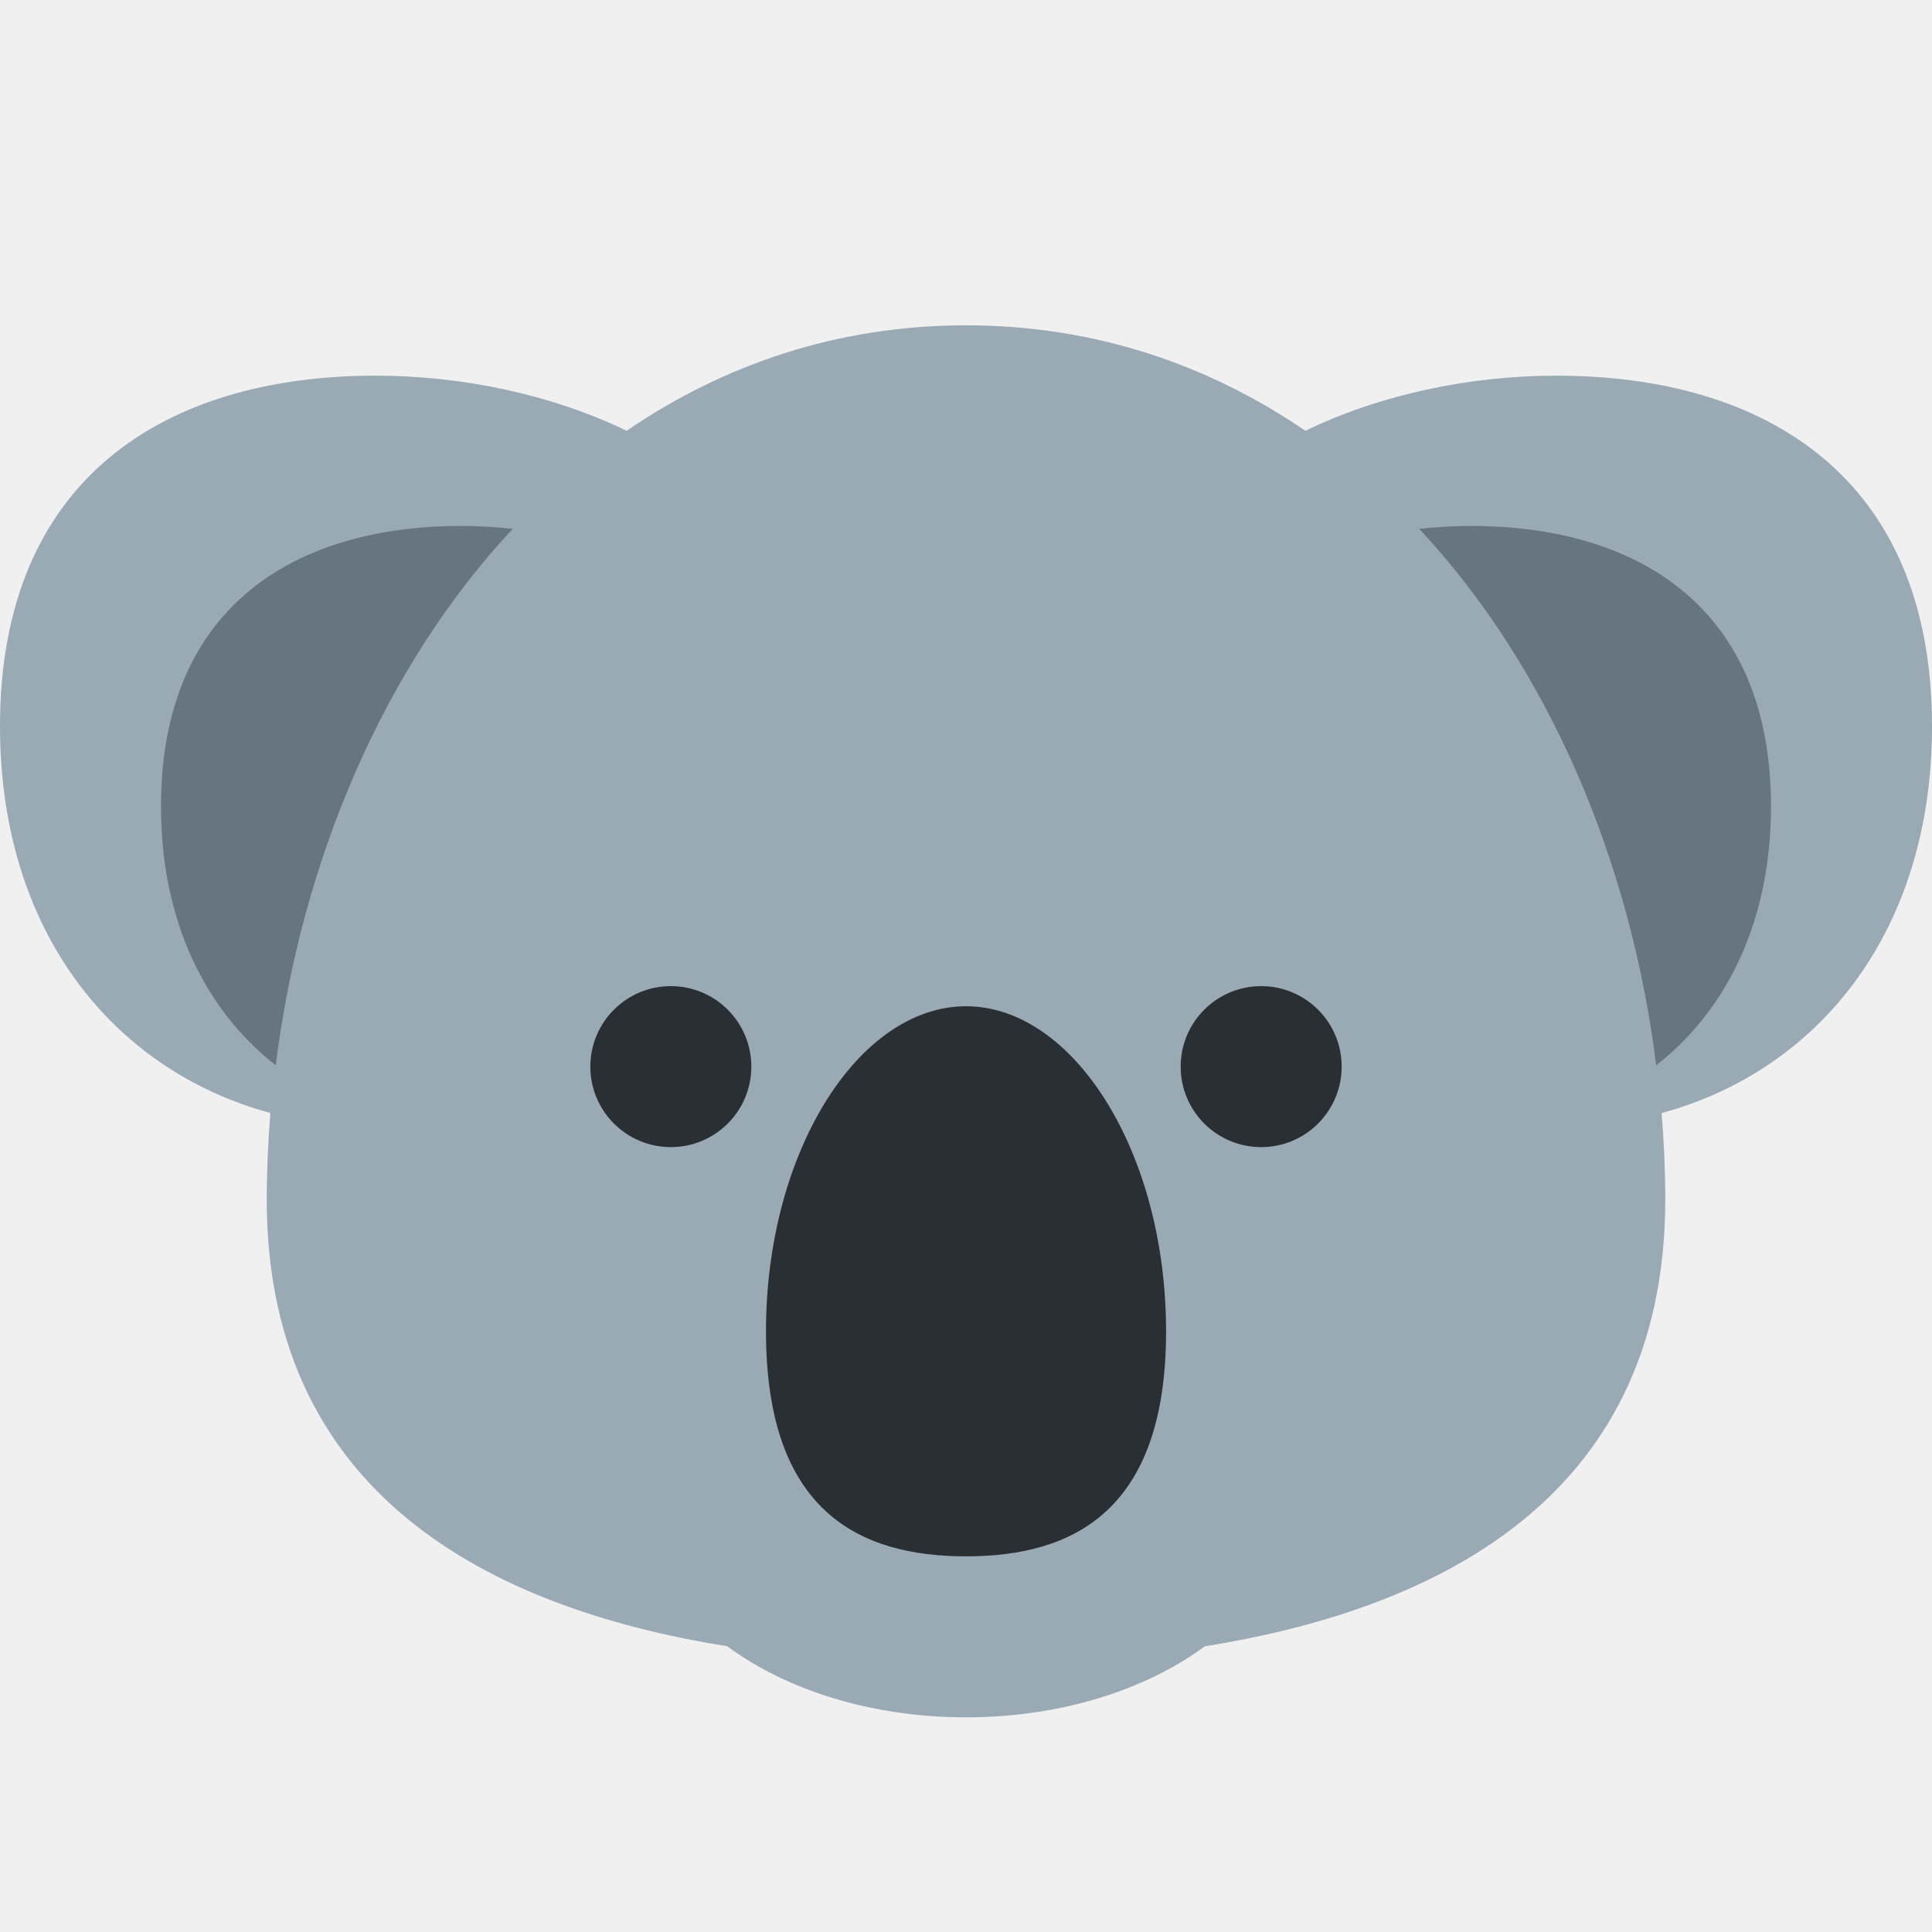
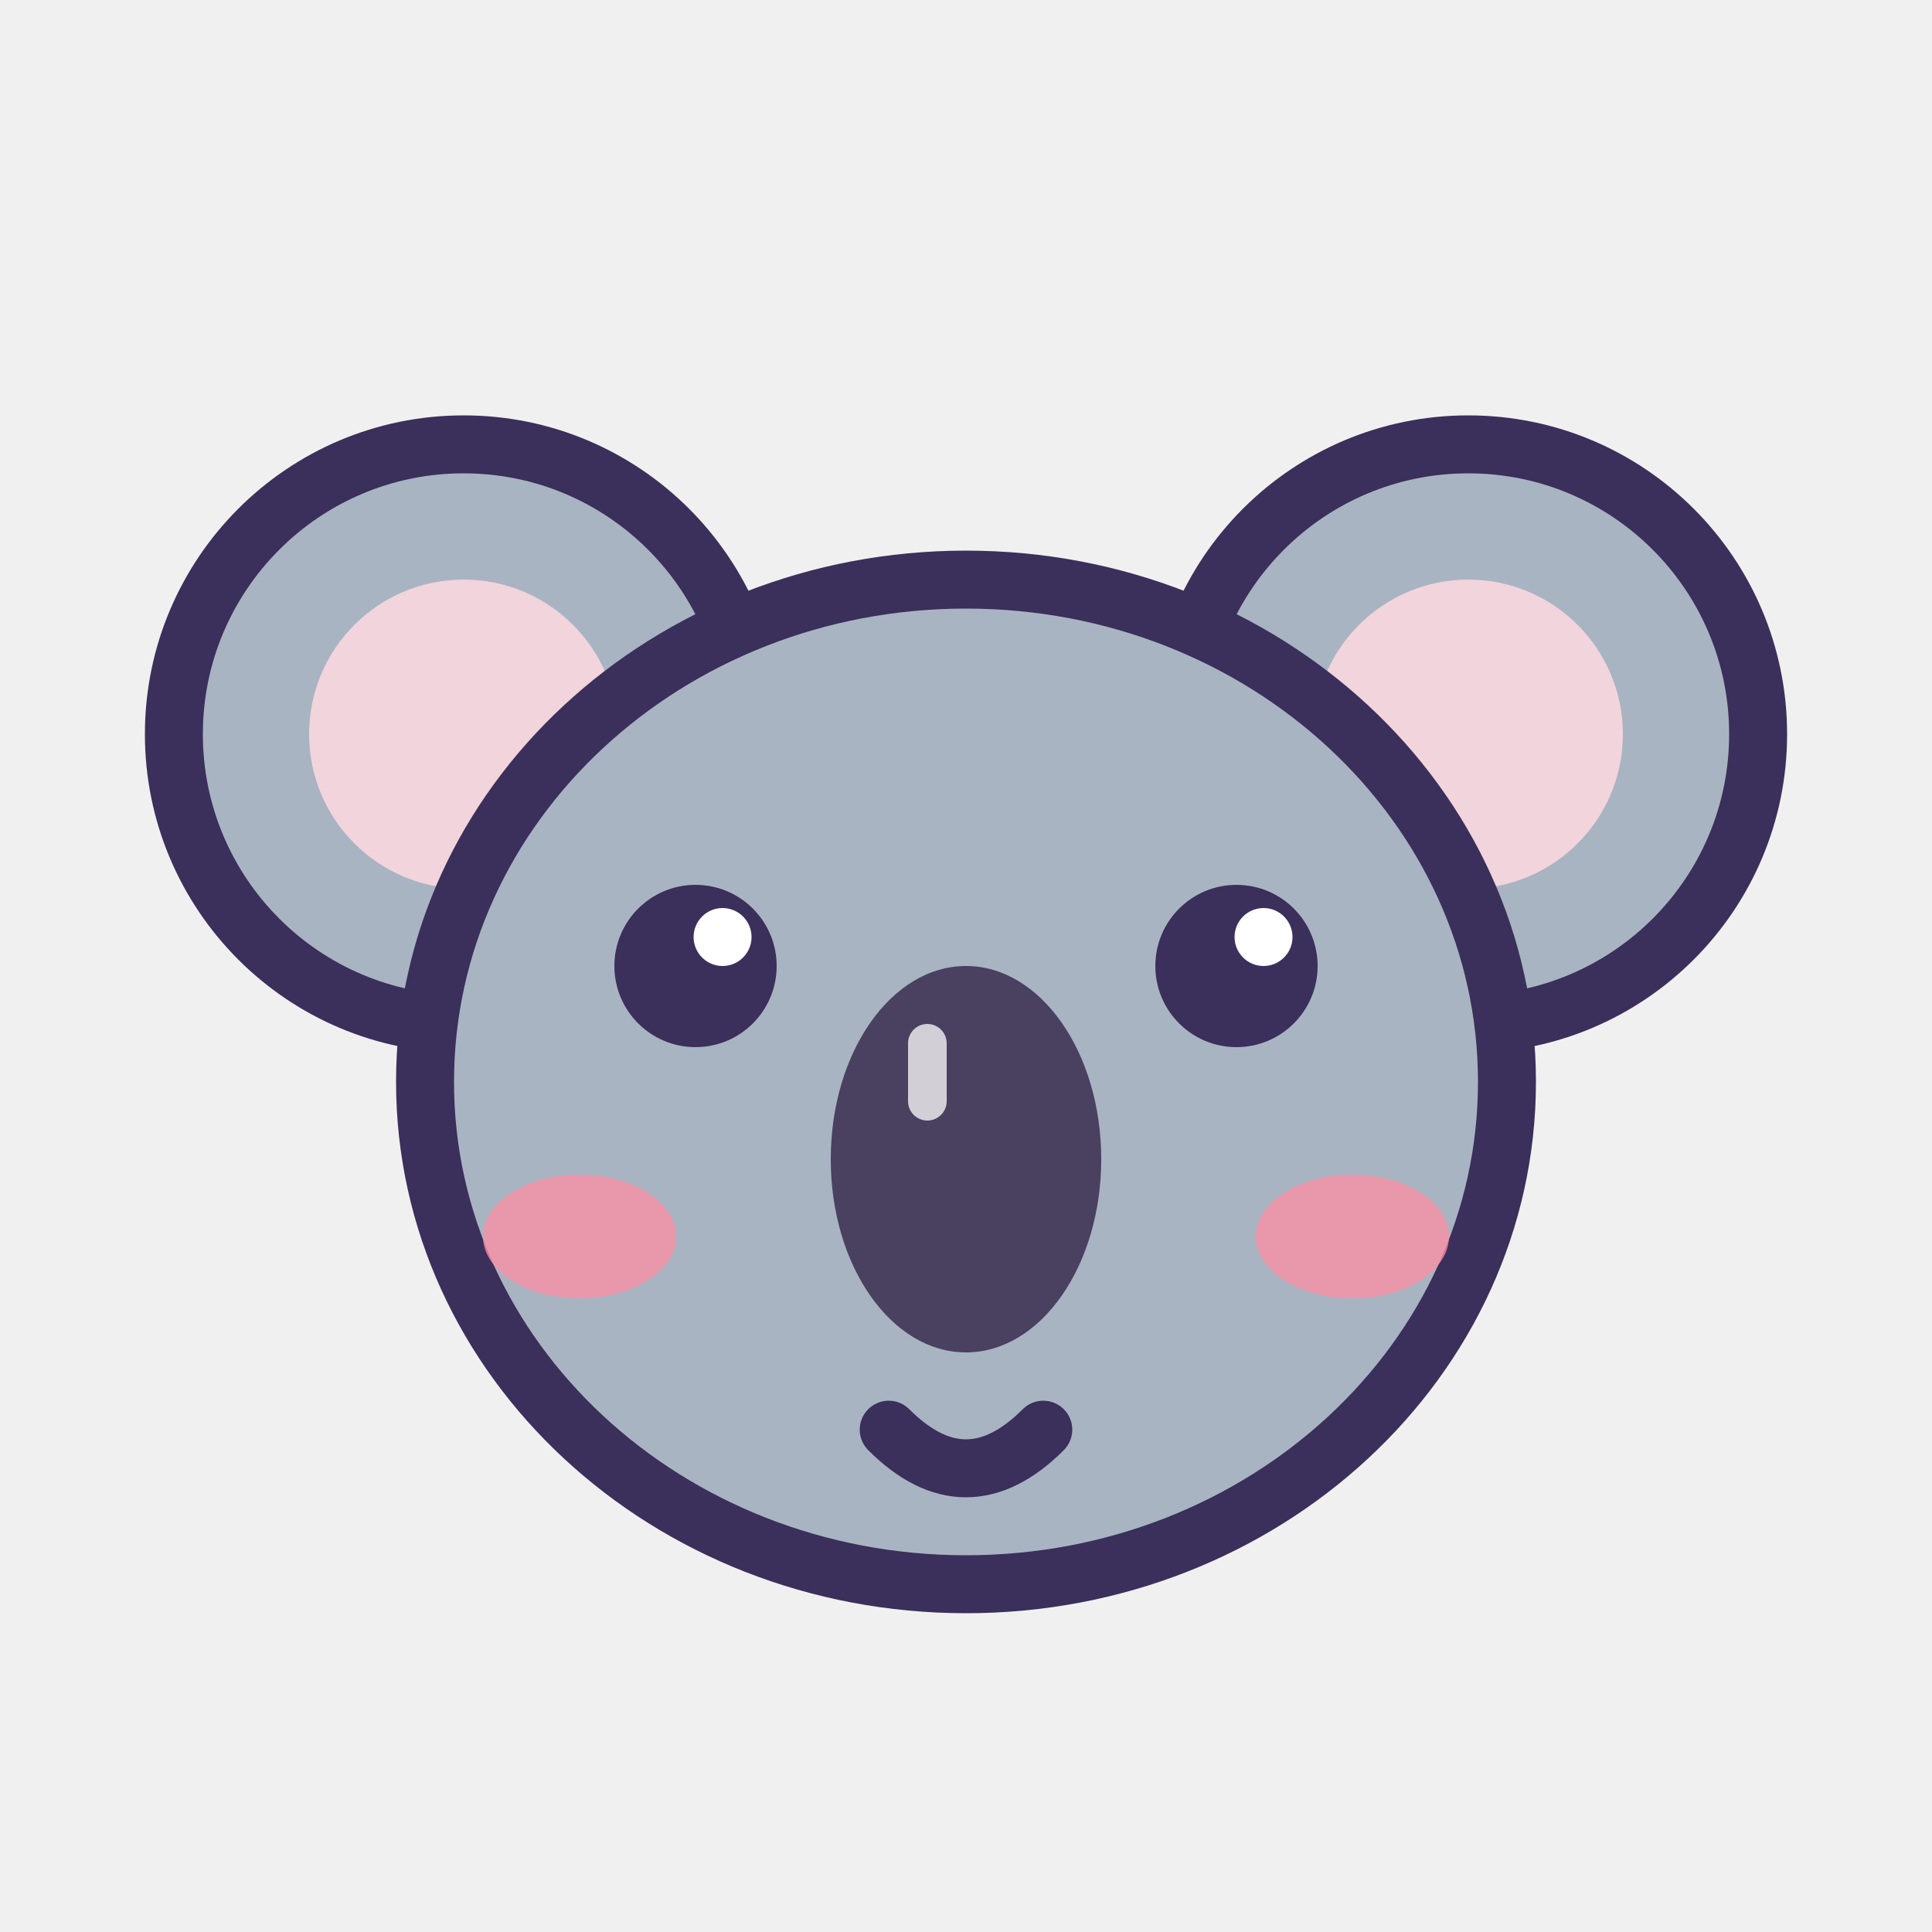
- <svg xmlns="http://www.w3.org/2000/svg" viewBox="0 0 36 36" preserveAspectRatio="xMidYMid meet">
-   <path fill="#99AAB5" d="M36 13.533C36 8.867 32.866 7 29 7c-1.621 0-3.285.354-4.676 1.027C22.523 6.798 20.405 6.062 18 6.062s-4.523.736-6.324 1.965C10.285 7.354 8.621 7 7 7c-3.866 0-7 1.867-7 6.533 0 3.844 2.128 6.417 5.038 7.206-.043.536-.068 1.073-.068 1.611 0 5.729 4.52 7.675 8.581 8.326C14.649 31.487 16.232 32 18 32s3.351-.513 4.449-1.323c4.062-.651 8.581-2.597 8.581-8.326 0-.538-.025-1.075-.068-1.611 2.91-.79 5.038-3.363 5.038-7.207z" />
-   <path fill="#66757F" d="M9.554 9.854C9.236 9.821 8.917 9.8 8.6 9.8 5.507 9.8 3 11.293 3 15.026c0 2.154.838 3.808 2.138 4.824.473-3.797 2.005-7.416 4.416-9.996zM27.4 9.8c-.317 0-.637.021-.955.054 2.412 2.58 3.943 6.199 4.416 9.997C32.162 18.834 33 17.181 33 15.026c0-3.733-2.507-5.226-5.6-5.226z" />
-   <path fill="#292F33" d="M21.728 24.807C21.728 28.152 20 29 18 29s-3.727-.848-3.727-4.193c0-3.345 1.727-6.057 3.727-6.057s3.728 2.712 3.728 6.057z" />
-   <circle fill="#292F33" cx="12.5" cy="19.875" r="1.5" />
-   <circle fill="#292F33" cx="23.5" cy="19.875" r="1.5" />
+ <svg xmlns="http://www.w3.org/2000/svg" viewBox="0 0 100 100" data-bare="1">
+   <circle cx="24" cy="38" r="15" fill="#A9B4C2" stroke="#3B2F5B" stroke-width="3" stroke-linejoin="round" stroke-linecap="round" />
+   <circle cx="24" cy="38" r="8" fill="#F2D4DC" />
+   <g transform="matrix(-1 0 0 1 100 0)">
+     <circle cx="24" cy="38" r="15" fill="#A9B4C2" stroke="#3B2F5B" stroke-width="3" stroke-linejoin="round" stroke-linecap="round" />
+     <circle cx="24" cy="38" r="8" fill="#F2D4DC" />
+   </g>
+   <ellipse cx="50" cy="56" rx="28" ry="26" fill="#A9B4C2" stroke="#3B2F5B" stroke-width="3" stroke-linejoin="round" stroke-linecap="round" />
+   <circle cx="36" cy="50" r="4.2" fill="#3B2F5B" />
+   <circle cx="37.4" cy="48.5" r="1.5" fill="#fff" />
+   <circle cx="64" cy="50" r="4.2" fill="#3B2F5B" />
+   <circle cx="65.4" cy="48.5" r="1.5" fill="#fff" />
+   <ellipse cx="30" cy="64" rx="5" ry="3.2" fill="#FF8FA3" opacity=".75" />
+   <ellipse cx="70" cy="64" rx="5" ry="3.2" fill="#FF8FA3" opacity=".75" />
+   <ellipse cx="50" cy="60" rx="7" ry="10" fill="#4A4060" />
+   <path d="M48 54 L48 57" fill="none" stroke="#fff" stroke-width="2" stroke-linecap="round" stroke-linejoin="round" opacity=".75" />
+   <path d="M46 74 Q50 78 54 74" fill="none" stroke="#3B2F5B" stroke-width="3" stroke-linecap="round" stroke-linejoin="round" />
</svg>
